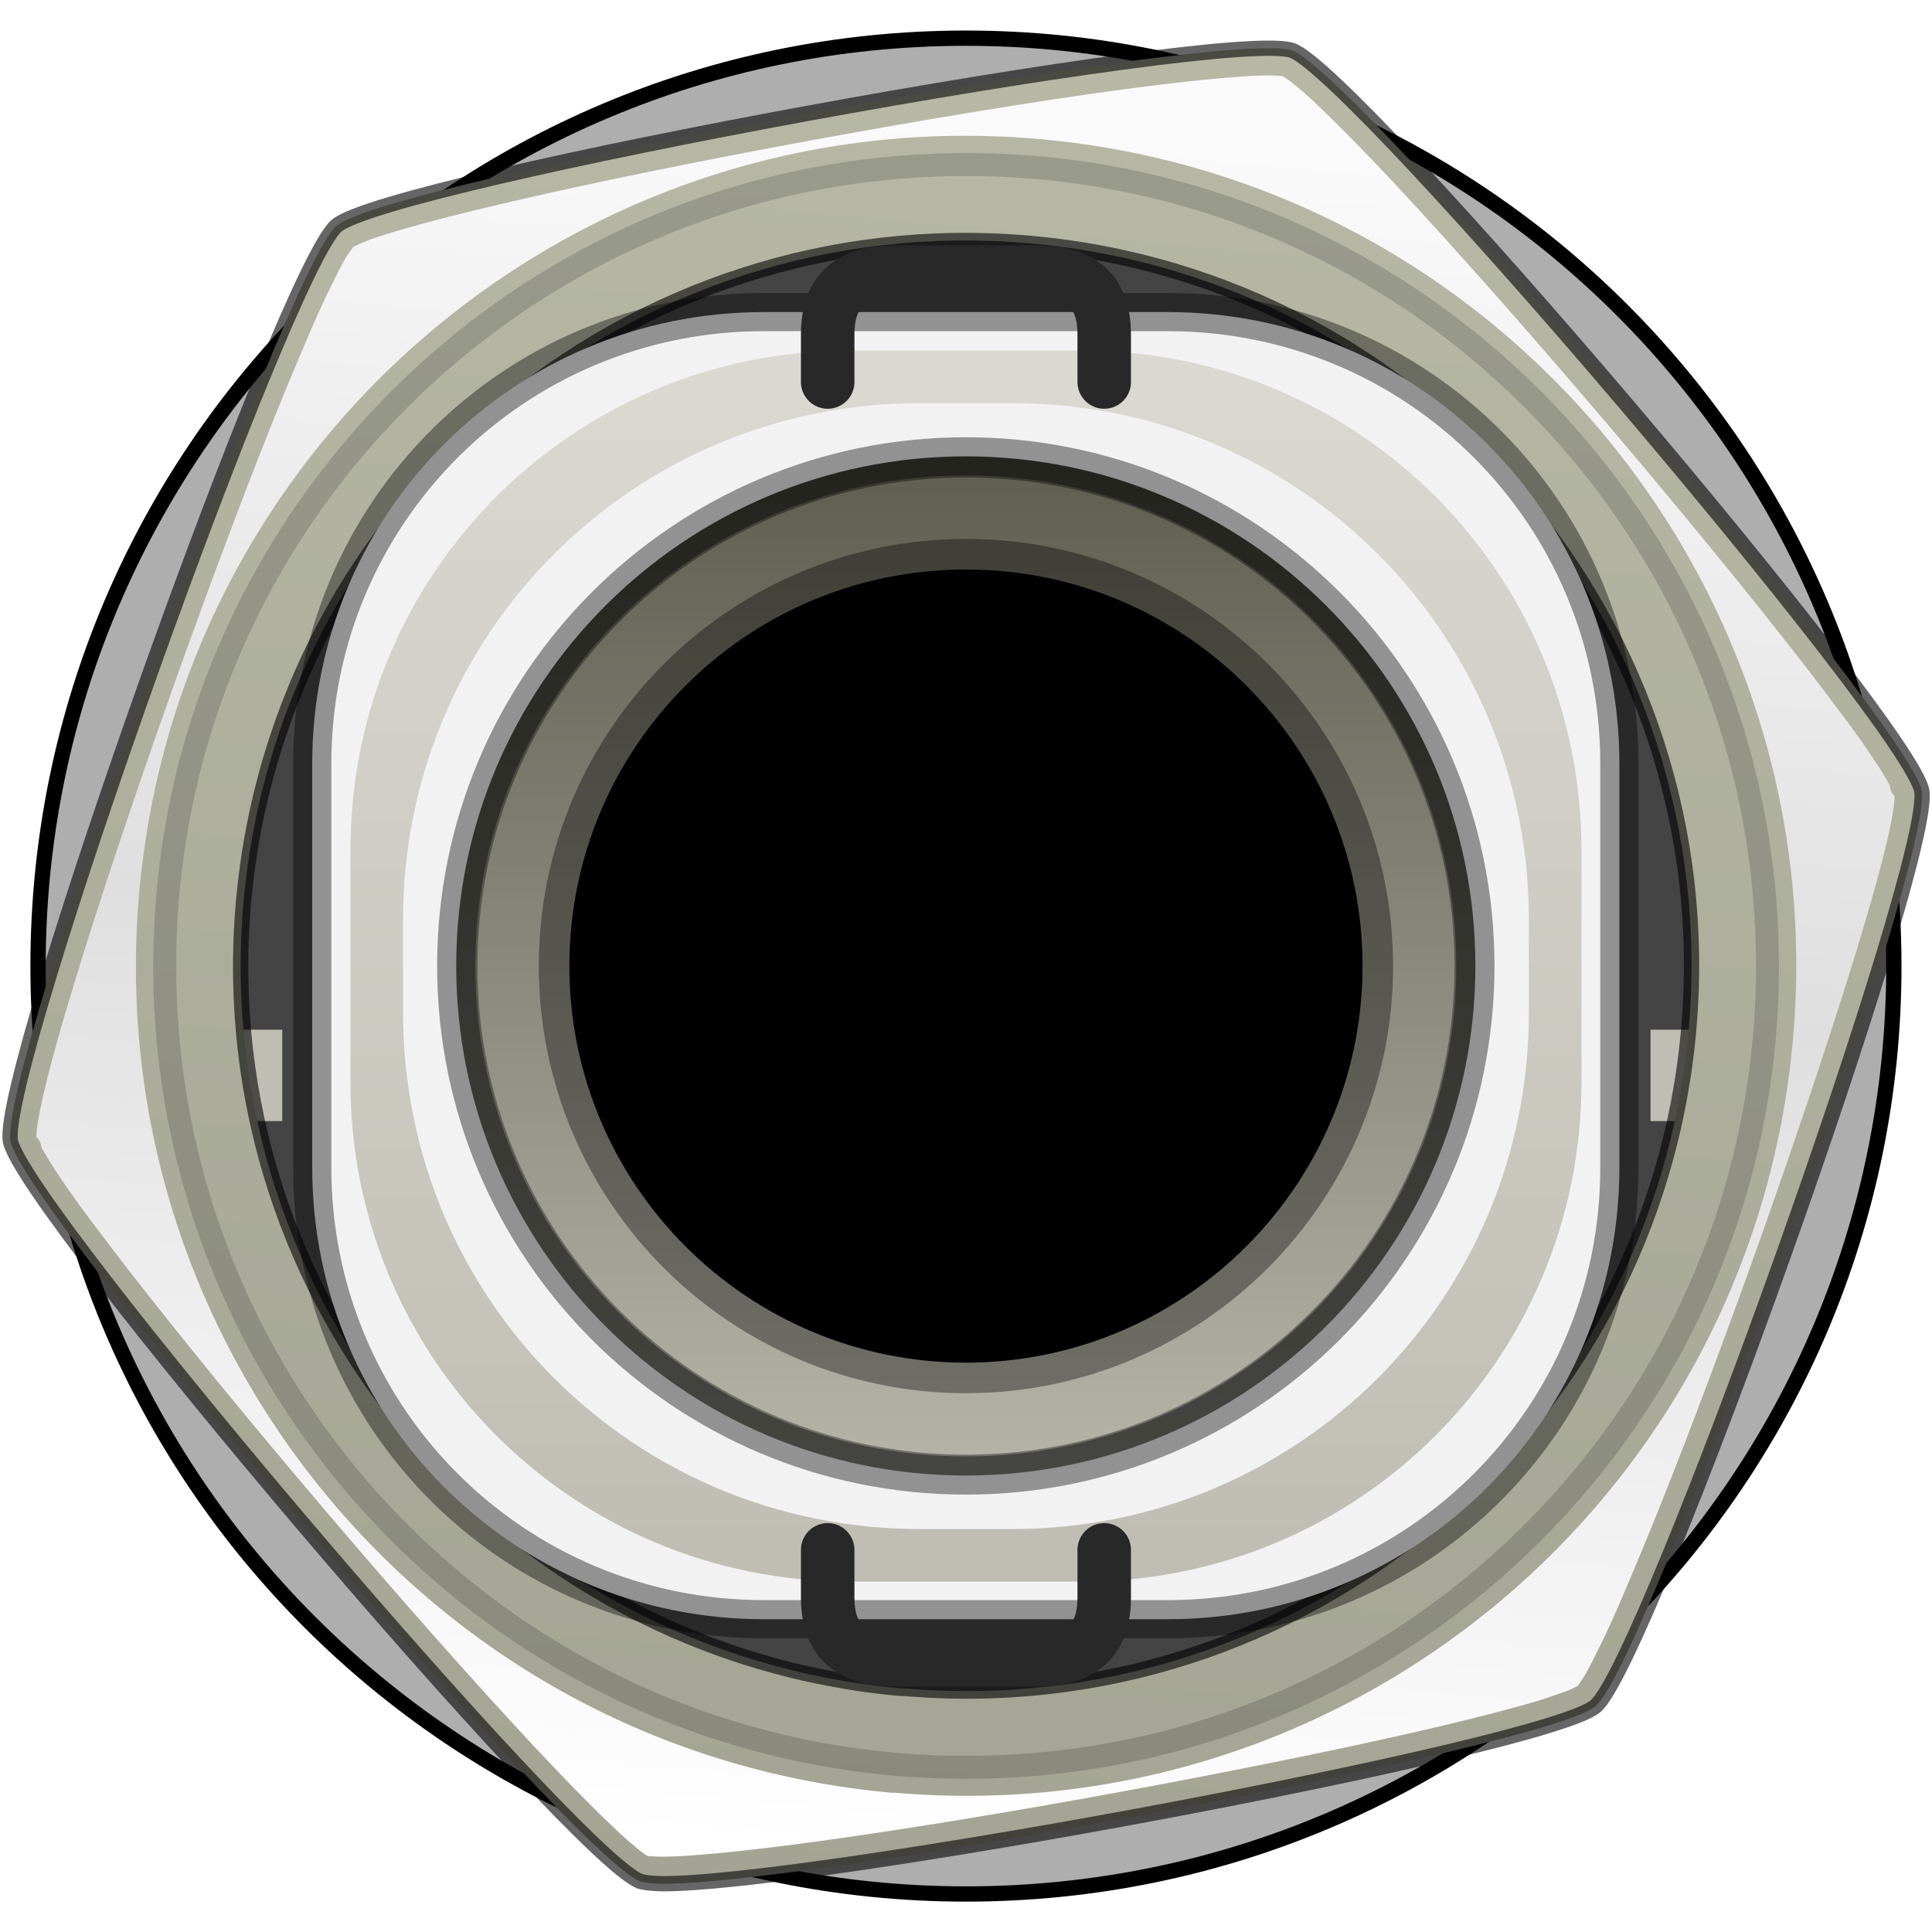
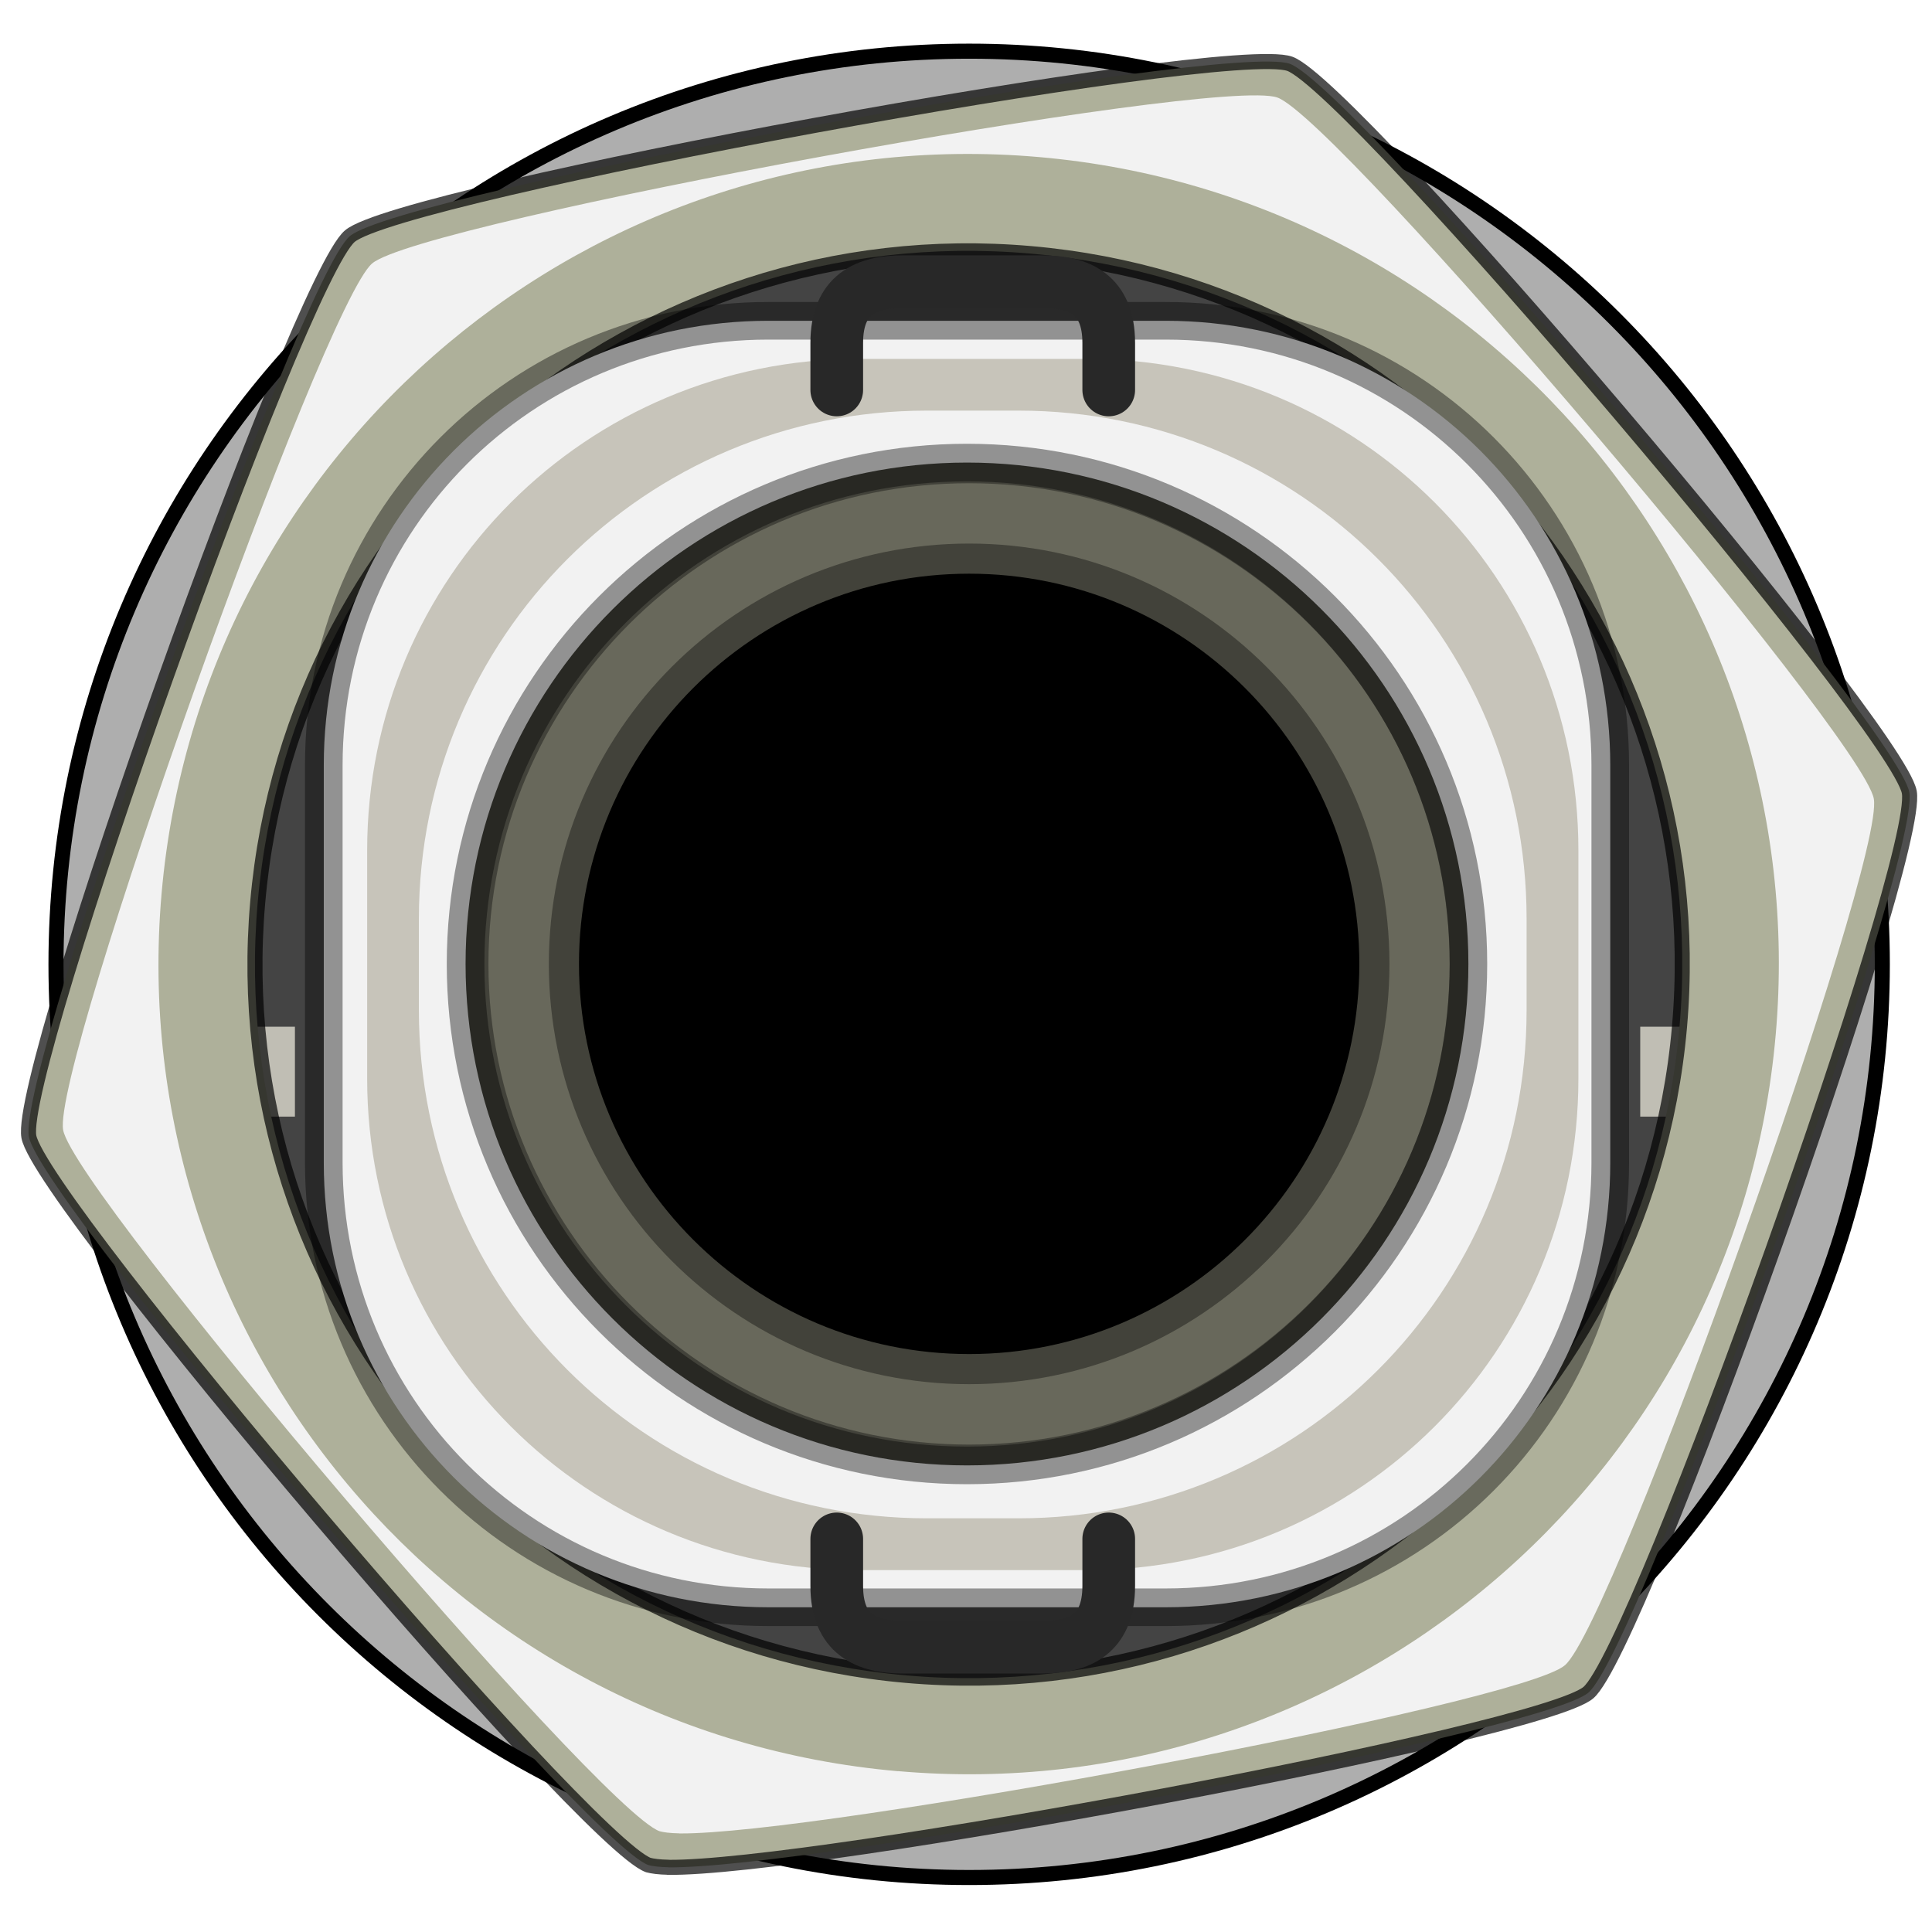
- <svg xmlns="http://www.w3.org/2000/svg" xmlns:xlink="http://www.w3.org/1999/xlink" width="8.356mm" height="8.356mm" viewBox="0 0 8.356 8.356" version="1.1" id="svg15246">
-   <defs id="defs15240">
-     <linearGradient id="linearGradient1597">
-       <stop style="stop-color:#c7c6bc;stop-opacity:1;" offset="0" id="stop1593" />
-       <stop style="stop-color:#d5d5cd;stop-opacity:1" offset="1" id="stop1595" />
-     </linearGradient>
-     <linearGradient id="linearGradient1591">
-       <stop id="stop1587" offset="0" style="stop-color:#b3b3ac;stop-opacity:1" />
-       <stop id="stop1589" offset="1" style="stop-color:#595952;stop-opacity:1" />
-     </linearGradient>
-     <clipPath id="clip89">
-       <rect y="0" x="0" width="18" height="19" id="rect4864" />
-     </clipPath>
-     <clipPath id="clip90">
-       <path d="m 0.898,0.129 h 16.25 v 17.883 h -16.25 z m 0,0" id="path4861" />
-     </clipPath>
-     <mask id="mask44">
-       <g style="filter:url(#alpha)" id="g4858" transform="matrix(0.2645833,0,0,0.2645833,89.35879,128.5777)">
-         <rect x="0" y="0" width="3052.87" height="3351.5" style="fill:#000000;fill-opacity:0.15;stroke:none" id="rect4856" />
-       </g>
-     </mask>
-     <filter id="alpha" filterUnits="objectBoundingBox" x="0" y="0" width="1" height="1">
-       <feColorMatrix type="matrix" in="SourceGraphic" values="0 0 0 0 1 0 0 0 0 1 0 0 0 0 1 0 0 0 1 0" id="feColorMatrix4149" />
-     </filter>
-     <clipPath id="clipPath17821">
-       <rect y="0" x="0" width="18" height="19" id="rect17819" />
-     </clipPath>
-     <clipPath id="clipPath17825">
-       <path d="m 0.898,0.129 h 16.25 v 17.883 h -16.25 z m 0,0" id="path17823" />
-     </clipPath>
-     <clipPath id="clip87">
-       <rect y="0" x="0" width="24" height="26" id="rect4848" />
-     </clipPath>
-     <clipPath id="clip88">
-       <path d="m 0.684,0.922 h 22.68 v 24.938 H 0.684 Z m 0,0" id="path4845" />
-     </clipPath>
-     <mask id="mask43">
-       <g style="filter:url(#alpha)" id="g4842" transform="matrix(0.2645833,0,0,0.2645833,89.35879,128.5777)">
-         <rect x="0" y="0" width="3052.87" height="3351.5" style="fill:#000000;fill-opacity:0.15;stroke:none" id="rect4840" />
-       </g>
-     </mask>
-     <filter id="filter17836" filterUnits="objectBoundingBox" x="0" y="0" width="1" height="1">
-       <feColorMatrix type="matrix" in="SourceGraphic" values="0 0 0 0 1 0 0 0 0 1 0 0 0 0 1 0 0 0 1 0" id="feColorMatrix17834" />
-     </filter>
-     <clipPath id="clipPath17840">
-       <rect y="0" x="0" width="24" height="26" id="rect17838" />
-     </clipPath>
-     <clipPath id="clipPath17844">
-       <path d="m 0.684,0.922 h 22.68 v 24.938 H 0.684 Z m 0,0" id="path17842" />
-     </clipPath>
-     <linearGradient id="linearGradient8327">
-       <stop style="stop-color:#d9d8d1;stop-opacity:1;" offset="0" id="stop8323" />
-       <stop style="stop-color:#c0beb4;stop-opacity:1" offset="1" id="stop8325" />
-     </linearGradient>
-     <linearGradient xlink:href="#linearGradient1591" id="linearGradient15309" gradientUnits="userSpaceOnUse" gradientTransform="matrix(0.2053291,0,0,0.2053291,171.172,11.32519)" x1="1185.732" y1="105.308" x2="1185.732" y2="91.526" />
-     <linearGradient xlink:href="#linearGradient8327" id="linearGradient15313" gradientUnits="userSpaceOnUse" x1="1182.584" y1="90.827" x2="1182.584" y2="106.074" gradientTransform="matrix(0.2081657,0,0,0.2081657,167.8148,11.0458)" />
-     <linearGradient xlink:href="#linearGradient1597" id="linearGradient1599" x1="401.736" y1="34.997" x2="401.736" y2="28.787" gradientUnits="userSpaceOnUse" />
-     <clipPath clipPathUnits="userSpaceOnUse" id="clipPath884">
-       <rect style="opacity:1;fill:#808080;fill-opacity:1;stroke:none;stroke-width:0.066;stroke-linecap:round;stroke-linejoin:round;stroke-miterlimit:0;stroke-dasharray:none;stroke-dashoffset:0;stroke-opacity:1" id="rect886" width="11.592" height="11.592" x="501.646" y="77.401" rx="0.208" ry="0.208" />
-     </clipPath>
-     <linearGradient gradientTransform="matrix(0.2603113,0,0,0.2603113,93.66726,6.266663)" xlink:href="#linearGradient8327" id="linearGradient15313-3" gradientUnits="userSpaceOnUse" x1="1182.584" y1="90.827" x2="1182.584" y2="106.074" />
-     <linearGradient xlink:href="#linearGradient7688" id="linearGradient15311" gradientUnits="userSpaceOnUse" gradientTransform="matrix(-0.2593207,-0.02268762,0.02268762,-0.2593207,706.4247,84.29938)" x1="1181.356" y1="109.464" x2="1181.356" y2="86.808" />
-     <linearGradient id="linearGradient7688">
-       <stop style="stop-color:#fafafa;stop-opacity:1" offset="0" id="stop7684" />
-       <stop id="stop7734" offset="0.481" style="stop-color:#dfdfdf;stop-opacity:1" />
-       <stop style="stop-color:#ffffff;stop-opacity:1" offset="1" id="stop7686" />
-     </linearGradient>
-     <linearGradient xlink:href="#linearGradient7712-3" id="linearGradient15309-5" gradientUnits="userSpaceOnUse" gradientTransform="matrix(0.2567641,0,0,0.2567641,97.8654,6.616043)" x1="1185.732" y1="105.308" x2="1185.732" y2="91.526" />
-     <linearGradient id="linearGradient7712-3">
-       <stop style="stop-color:#b5b5aa;stop-opacity:1" offset="0" id="stop7708-5" />
-       <stop style="stop-color:#5c5c4f;stop-opacity:1" offset="1" id="stop7710-6" />
-     </linearGradient>
-     <linearGradient xlink:href="#linearGradient7730" id="linearGradient15307" gradientUnits="userSpaceOnUse" gradientTransform="matrix(-0.2593207,-0.02268762,0.02268762,-0.2593207,706.4245,84.29902)" x1="1178.271" y1="111.267" x2="1178.271" y2="86.166" />
-     <linearGradient id="linearGradient7730">
-       <stop style="stop-color:#b7b9a6;stop-opacity:1" offset="0" id="stop7726" />
-       <stop style="stop-color:#a3a493;stop-opacity:1" offset="1" id="stop7728" />
-     </linearGradient>
-   </defs>
-   <g id="layer1" transform="translate(-88.61115,-119.1986)">
-     <g id="g923" transform="matrix(1.271022,0,0,1.271022,-417.8435,82.82309)">
-       <g id="g1579" transform="matrix(1.255012,0,0,1.255074,-118.0539,-7.690411)" style="stroke-width:0.797" />
-       <path style="opacity:1;fill:#000000;fill-opacity:1;stroke:#000000;stroke-width:0.052;stroke-linecap:round;stroke-linejoin:round;stroke-miterlimit:0;stroke-dasharray:none;stroke-dashoffset:0;stroke-opacity:1" d="m 401.75,30.468 c -0.794,2e-6 -1.438,0.644 -1.438,1.438 0,0.794 0.644,1.438 1.438,1.438 0.794,-1.18e-4 1.438,-0.644 1.438,-1.438 0,-0.794 -0.644,-1.437 -1.438,-1.438 z" id="path7724" />
-       <path id="path7652" d="m 401.75,28.749 a 3.158,3.158 0 0 0 -3.158,3.157 3.158,3.158 0 0 0 3.158,3.158 3.158,3.158 0 0 0 3.157,-3.158 3.158,3.158 0 0 0 -3.157,-3.157 z m 0,0.602 a 2.556,2.556 0 0 1 2.555,2.555 2.556,2.556 0 0 1 -2.555,2.556 2.556,2.556 0 0 1 -2.556,-2.556 2.556,2.556 0 0 1 2.556,-2.555 z" style="opacity:1;fill:#aeaeae;fill-opacity:1;stroke:#000000;stroke-width:0.052;stroke-linecap:round;stroke-linejoin:round;stroke-miterlimit:0;stroke-dasharray:none;stroke-dashoffset:0;stroke-opacity:1" />
-       <path style="opacity:1;fill:#444444;fill-opacity:1;stroke:none;stroke-width:0.052;stroke-linecap:round;stroke-linejoin:round;stroke-miterlimit:0;stroke-dasharray:none;stroke-dashoffset:0;stroke-opacity:1" d="m 401.75,29.318 a 2.588,2.588 0 0 0 -2.588,2.588 2.588,2.588 0 0 0 2.588,2.588 2.588,2.588 0 0 0 2.588,-2.588 2.588,2.588 0 0 0 -2.588,-2.588 z m 0,0.493 a 2.095,2.095 0 0 1 2.095,2.094 2.095,2.095 0 0 1 -2.095,2.095 2.095,2.095 0 0 1 -2.095,-2.095 2.095,2.095 0 0 1 2.095,-2.094 z" id="path7704" />
-       <rect y="32.123" x="404.079" height="0.311" width="0.477" id="rect8371" style="opacity:1;fill:#c0beb4;fill-opacity:1;stroke:none;stroke-width:0.052;stroke-linecap:round;stroke-linejoin:round;stroke-miterlimit:0;stroke-dasharray:none;stroke-dashoffset:0;stroke-opacity:0.6" />
-       <rect style="opacity:1;fill:#c0beb4;fill-opacity:1;stroke:none;stroke-width:0.052;stroke-linecap:round;stroke-linejoin:round;stroke-miterlimit:0;stroke-dasharray:none;stroke-dashoffset:0;stroke-opacity:0.6" id="rect8367" width="0.477" height="0.311" x="398.946" y="32.123" />
-       <path id="path7660" d="m 400.71,35.029 c 0.494,0.006 3.017,-0.463 3.182,-0.604 0.176,-0.15 1.152,-2.887 1.11,-3.115 -0.043,-0.227 -1.925,-2.441 -2.142,-2.519 -0.218,-0.078 -3.076,0.446 -3.252,0.596 -0.176,0.15 -1.152,2.887 -1.11,3.115 0.043,0.227 1.925,2.441 2.143,2.519 0.014,0.004 0.037,0.007 0.07,0.008 z m 0.824,-0.664 c -1.358,-0.119 -2.362,-1.316 -2.243,-2.674 0.119,-1.358 1.316,-2.363 2.674,-2.244 1.358,0.119 2.363,1.316 2.244,2.674 -0.119,1.358 -1.316,2.362 -2.674,2.243 z" style="opacity:1;fill:url(#linearGradient15307);fill-opacity:1;stroke:#000000;stroke-width:0.052;stroke-linecap:round;stroke-linejoin:round;stroke-miterlimit:0;stroke-dasharray:none;stroke-dashoffset:0;stroke-opacity:0.6" />
-       <path style="opacity:1;fill:url(#linearGradient15309-5);fill-opacity:1;stroke:#000000;stroke-width:0.208;stroke-linecap:round;stroke-linejoin:round;stroke-miterlimit:0;stroke-dasharray:none;stroke-dashoffset:0;stroke-opacity:0.365" d="m 401.75,30.14 c -0.976,3e-6 -1.766,0.791 -1.767,1.766 0,0.976 0.791,1.767 1.767,1.767 0.976,-1.57e-4 1.766,-0.791 1.766,-1.767 -1.2e-4,-0.975 -0.791,-1.766 -1.766,-1.766 z m 0,0.417 c 0.745,1.47e-4 1.349,0.604 1.349,1.349 0,0.745 -0.604,1.349 -1.349,1.35 -0.745,0 -1.35,-0.604 -1.35,-1.35 1.5e-4,-0.745 0.604,-1.349 1.35,-1.349 z" id="path7706" />
-       <path style="opacity:1;fill:url(#linearGradient15311);fill-opacity:1;stroke:none;stroke-width:0.052;stroke-linecap:round;stroke-linejoin:round;stroke-miterlimit:0;stroke-dasharray:none;stroke-dashoffset:0;stroke-opacity:1" d="m 400.67,34.935 c -0.009,-0.002 0.011,0.002 0.041,0.002 0.108,0.001 0.361,-0.026 0.668,-0.071 0.307,-0.045 0.673,-0.107 1.028,-0.174 0.355,-0.067 0.701,-0.138 0.966,-0.201 0.133,-0.032 0.246,-0.061 0.328,-0.086 0.041,-0.013 0.075,-0.025 0.099,-0.034 0.024,-0.01 0.039,-0.021 0.032,-0.015 -0.007,0.006 0.007,-0.009 0.022,-0.034 0.015,-0.025 0.033,-0.061 0.054,-0.104 0.043,-0.086 0.093,-0.206 0.151,-0.345 0.115,-0.279 0.252,-0.642 0.382,-1.006 0.13,-0.365 0.253,-0.732 0.341,-1.02 0.044,-0.144 0.079,-0.269 0.101,-0.363 0.011,-0.047 0.019,-0.086 0.023,-0.115 0.005,-0.028 0.002,-0.05 0.004,-0.041 0.007,0.004 -0.014,-0.004 -0.017,-0.037 -0.014,-0.025 -0.034,-0.06 -0.062,-0.099 -0.053,-0.081 -0.132,-0.184 -0.224,-0.304 -0.185,-0.239 -0.43,-0.538 -0.681,-0.833 -0.251,-0.295 -0.507,-0.585 -0.713,-0.806 -0.103,-0.11 -0.194,-0.203 -0.264,-0.269 -0.034,-0.034 -0.065,-0.059 -0.088,-0.078 -0.022,-0.018 -0.042,-0.027 -0.034,-0.024 0.01,0.002 -0.013,-0.002 -0.041,-0.002 -0.029,-4.68e-4 -0.069,0.001 -0.117,0.005 -0.096,0.007 -0.225,0.021 -0.375,0.041 -0.299,0.04 -0.681,0.103 -1.062,0.173 -0.381,0.07 -0.761,0.147 -1.054,0.216 -0.147,0.034 -0.273,0.067 -0.365,0.094 -0.046,0.014 -0.084,0.026 -0.111,0.037 -0.027,0.011 -0.045,0.023 -0.038,0.017 0.007,-0.006 -0.007,0.009 -0.023,0.034 -0.015,0.025 -0.033,0.061 -0.054,0.104 -0.043,0.086 -0.093,0.206 -0.151,0.345 -0.115,0.279 -0.251,0.642 -0.381,1.006 -0.13,0.365 -0.253,0.732 -0.341,1.021 -0.044,0.144 -0.079,0.269 -0.101,0.363 -0.011,0.047 -0.019,0.086 -0.023,0.115 -0.005,0.029 -0.002,0.05 -0.004,0.041 -0.009,-0.004 0.014,0.003 0.018,0.037 0.015,0.025 0.034,0.059 0.062,0.099 0.053,0.081 0.132,0.184 0.224,0.304 0.185,0.239 0.43,0.538 0.681,0.833 0.251,0.295 0.507,0.585 0.713,0.805 0.103,0.11 0.194,0.203 0.264,0.269 0.034,0.034 0.065,0.059 0.088,0.078 0.022,0.019 0.042,0.027 0.034,0.024 z m 0.833,-0.215 c -1.554,-0.136 -2.703,-1.506 -2.567,-3.06 0.136,-1.554 1.506,-2.704 3.06,-2.568 1.554,0.136 2.704,1.506 2.568,3.06 -0.136,1.554 -1.506,2.703 -3.06,2.567 z" id="path7656" />
-       <path id="rect7673" d="m 401.062,29.681 c -0.852,0 -1.537,0.686 -1.537,1.537 v 1.374 c 0,0.852 0.686,1.537 1.537,1.537 h 1.374 c 0.852,0 1.537,-0.686 1.537,-1.537 v -1.374 c 0,-0.852 -0.686,-1.537 -1.537,-1.537 z m 0.687,0.491 a 1.734,1.734 0 0 1 1.734,1.734 1.734,1.734 0 0 1 -1.734,1.734 1.734,1.734 0 0 1 -1.734,-1.734 1.734,1.734 0 0 1 1.734,-1.734 z" style="opacity:1;fill:#f2f2f2;fill-opacity:1;stroke:#000000;stroke-width:0.13;stroke-linecap:round;stroke-linejoin:round;stroke-miterlimit:0;stroke-dasharray:none;stroke-dashoffset:0;stroke-opacity:0.396" />
-       <circle style="opacity:1;fill:none;fill-opacity:1;stroke:#000000;stroke-width:0.078;stroke-linecap:round;stroke-linejoin:round;stroke-miterlimit:0;stroke-dasharray:none;stroke-dashoffset:0;stroke-opacity:0.161" id="circle7679" cx="401.75" cy="31.906" r="2.727" />
-       <path id="rect7694" d="m 401.355,29.812 c -0.942,0 -1.7,0.758 -1.7,1.7 v 0.789 c 0,0.942 0.758,1.7 1.7,1.7 h 0.789 c 0.942,0 1.7,-0.758 1.7,-1.7 v -0.789 c 0,-0.942 -0.758,-1.7 -1.7,-1.7 z m 0.236,0.179 h 0.317 c 0.973,0 1.757,0.784 1.757,1.757 v 0.317 c 0,0.973 -0.784,1.757 -1.757,1.757 h -0.317 c -0.973,0 -1.757,-0.784 -1.757,-1.757 v -0.317 c 0,-0.973 0.784,-1.757 1.757,-1.757 z" style="opacity:1;fill:url(#linearGradient15313-3);fill-opacity:1;stroke:none;stroke-width:0.052;stroke-linecap:round;stroke-linejoin:round;stroke-miterlimit:0;stroke-dasharray:none;stroke-dashoffset:0;stroke-opacity:1" />
-       <path id="rect7718" d="m 402.22,29.919 v -0.162 c 0,-0.168 -0.103,-0.212 -0.23,-0.212 h -0.481 c -0.127,0 -0.23,0.043 -0.23,0.212 v 0.162 m 0,3.974 v 0.162 c 0,0.168 0.103,0.212 0.23,0.212 h 0.481 c 0.127,0 0.23,-0.043 0.23,-0.212 v -0.162" style="opacity:1;fill:none;fill-opacity:1;stroke:#282828;stroke-width:0.182;stroke-linecap:round;stroke-linejoin:round;stroke-miterlimit:0;stroke-dasharray:none;stroke-dashoffset:0;stroke-opacity:1" />
-     </g>
-   </g>
+ <svg xmlns="http://www.w3.org/2000/svg" width="24.5" height="24.5" version="1.1" viewBox="0 0 24.5 24.5">
+   <path d="m12.29 6.953c-2.911 8.9e-6 -5.271 2.36-5.272 5.271 0 2.912 2.36 5.272 5.272 5.272 2.912-4.33e-4 5.271-2.36 5.271-5.272 0-2.911-2.36-5.271-5.271-5.271z" fill="#000000" stroke="#000000" stroke-linecap="round" stroke-linejoin="round" stroke-miterlimit="0" stroke-width=".191" />
+   <path d="m12.29 0.649a11.58 11.58 0 0 0-11.58 11.58 11.58 11.58 0 0 0 11.58 11.58 11.58 11.58 0 0 0 11.58-11.58 11.58 11.58 0 0 0-11.58-11.58zm0 2.208a9.371 9.371 0 0 1 9.37 9.37 9.371 9.371 0 0 1-9.37 9.371 9.371 9.371 0 0 1-9.371-9.371 9.371 9.371 0 0 1 9.371-9.37z" fill="#aeaeae" stroke="#000000" stroke-linecap="round" stroke-linejoin="round" stroke-miterlimit="0" stroke-width=".191" />
+   <path d="m12.29 2.734a9.491 9.491 0 0 0-9.491 9.489 9.491 9.491 0 0 0 9.491 9.491 9.491 9.491 0 0 0 9.489-9.491 9.491 9.491 0 0 0-9.489-9.489zm0 1.809a7.681 7.681 0 0 1 7.679 7.679 7.681 7.681 0 0 1-7.679 7.682 7.681 7.681 0 0 1-7.681-7.682 7.681 7.681 0 0 1 7.681-7.679z" fill="#444444" stroke-width="1.271" />
+   <rect x="20.8" y="13.02" width="1.75" height="1.14" fill="#c0beb4" stroke-width="1.271" />
+   <rect x="1.99" y="13.02" width="1.75" height="1.14" fill="#c0beb4" stroke-width="1.271" />
+   <path d="m8.472 23.68c1.812 0.022 11.06-1.699 11.67-2.215 0.647-0.549 4.224-10.58 4.07-11.42-0.158-0.834-7.057-8.95-7.856-9.236-0.8-0.284-11.28 1.637-11.92 2.186-0.647 0.55-4.224 10.58-4.07 11.42 0.157 0.834 7.057 8.95 7.856 9.236 0.051 0.014 0.137 0.026 0.257 0.028zm3.022-2.434c-4.979-0.436-8.661-4.825-8.226-9.803 0.435-4.979 4.825-8.663 9.803-8.227 4.98 0.435 8.663 4.826 8.227 9.804-0.436 4.979-4.826 8.662-9.804 8.226z" fill="#aeb09a" stroke="#000000" stroke-linecap="round" stroke-linejoin="round" stroke-miterlimit="0" stroke-opacity=".69" stroke-width=".191" />
+   <path d="m12.29 5.746c-3.577 1.02e-5 -6.477 2.899-6.478 6.477 0 3.578 2.9 6.478 6.478 6.478 3.577-5.74e-4 6.477-2.9 6.477-6.478-4.32e-4 -3.577-2.9-6.476-6.477-6.477zm0 1.529c2.733 5.389e-4 4.947 2.215 4.948 4.948 0 2.733-2.215 4.948-4.948 4.948s-4.948-2.215-4.948-4.948c5.465e-4 -2.733 2.215-4.948 4.948-4.948z" fill="#68685b" stroke="#000000" stroke-linecap="round" stroke-linejoin="round" stroke-miterlimit="0" stroke-opacity=".365" stroke-width=".764" />
+   <path d="m9.743 4.068c-3.123 0-5.637 2.514-5.637 5.637v5.04c0 3.123 2.514 5.637 5.637 5.637h5.04c3.123 0 5.637-2.514 5.637-5.637v-5.04c0-3.123-2.514-5.637-5.637-5.637zm2.52 1.798a6.359 6.359 0 0 1 6.358 6.358 6.359 6.359 0 0 1-6.358 6.359 6.359 6.359 0 0 1-6.359-6.359 6.359 6.359 0 0 1 6.359-6.358z" fill="#f2f2f2" stroke="#000000" stroke-linecap="round" stroke-linejoin="round" stroke-miterlimit="0" stroke-opacity=".397" stroke-width=".477" />
+   <path d="m10.89 4.551c-3.453 0-6.234 2.78-6.234 6.234v2.892c0 3.453 2.78 6.234 6.234 6.234h2.892c3.453 0 6.234-2.781 6.234-6.234v-2.892c0-3.453-2.78-6.234-6.234-6.234zm0.865 0.656h1.161c3.569 0 6.443 2.874 6.443 6.443v1.161c0 3.569-2.874 6.443-6.443 6.443h-1.161c-3.569 0-6.443-2.874-6.443-6.443v-1.161c0-3.569 2.874-6.443 6.443-6.443z" fill="#c7c4ba" stroke-width="1.271" />
+   <path d="m14.06 4.945v-0.596c0-0.617-0.376-0.777-0.842-0.777h-1.765c-0.466 0-0.842 0.159-0.842 0.777v0.596m0 14.57v0.596c0 0.618 0.376 0.777 0.842 0.777h1.765c0.466 0 0.842-0.159 0.842-0.777v-0.596" fill="none" stroke="#282828" stroke-linecap="round" stroke-linejoin="round" stroke-miterlimit="0" stroke-width=".668" />
+   <path d="m8.614 23.25c1.744 0.021 10.65-1.636 11.23-2.132 0.623-0.529 4.066-10.19 3.918-10.99-0.152-0.803-6.794-8.616-7.563-8.891-0.77-0.274-10.86 1.576-11.48 2.104-0.623 0.529-4.066 10.19-3.918 10.99 0.151 0.803 6.794 8.616 7.563 8.891 0.049 0.014 0.132 0.025 0.248 0.027zm2.773-0.789c-5.652-0.495-9.831-5.477-9.338-11.13 0.494-5.652 5.477-9.834 11.13-9.339 5.653 0.494 9.834 5.478 9.339 11.13-0.495 5.652-5.478 9.833-11.13 9.338z" fill="#f2f2f2" stroke-miterlimit="0" />
</svg>
